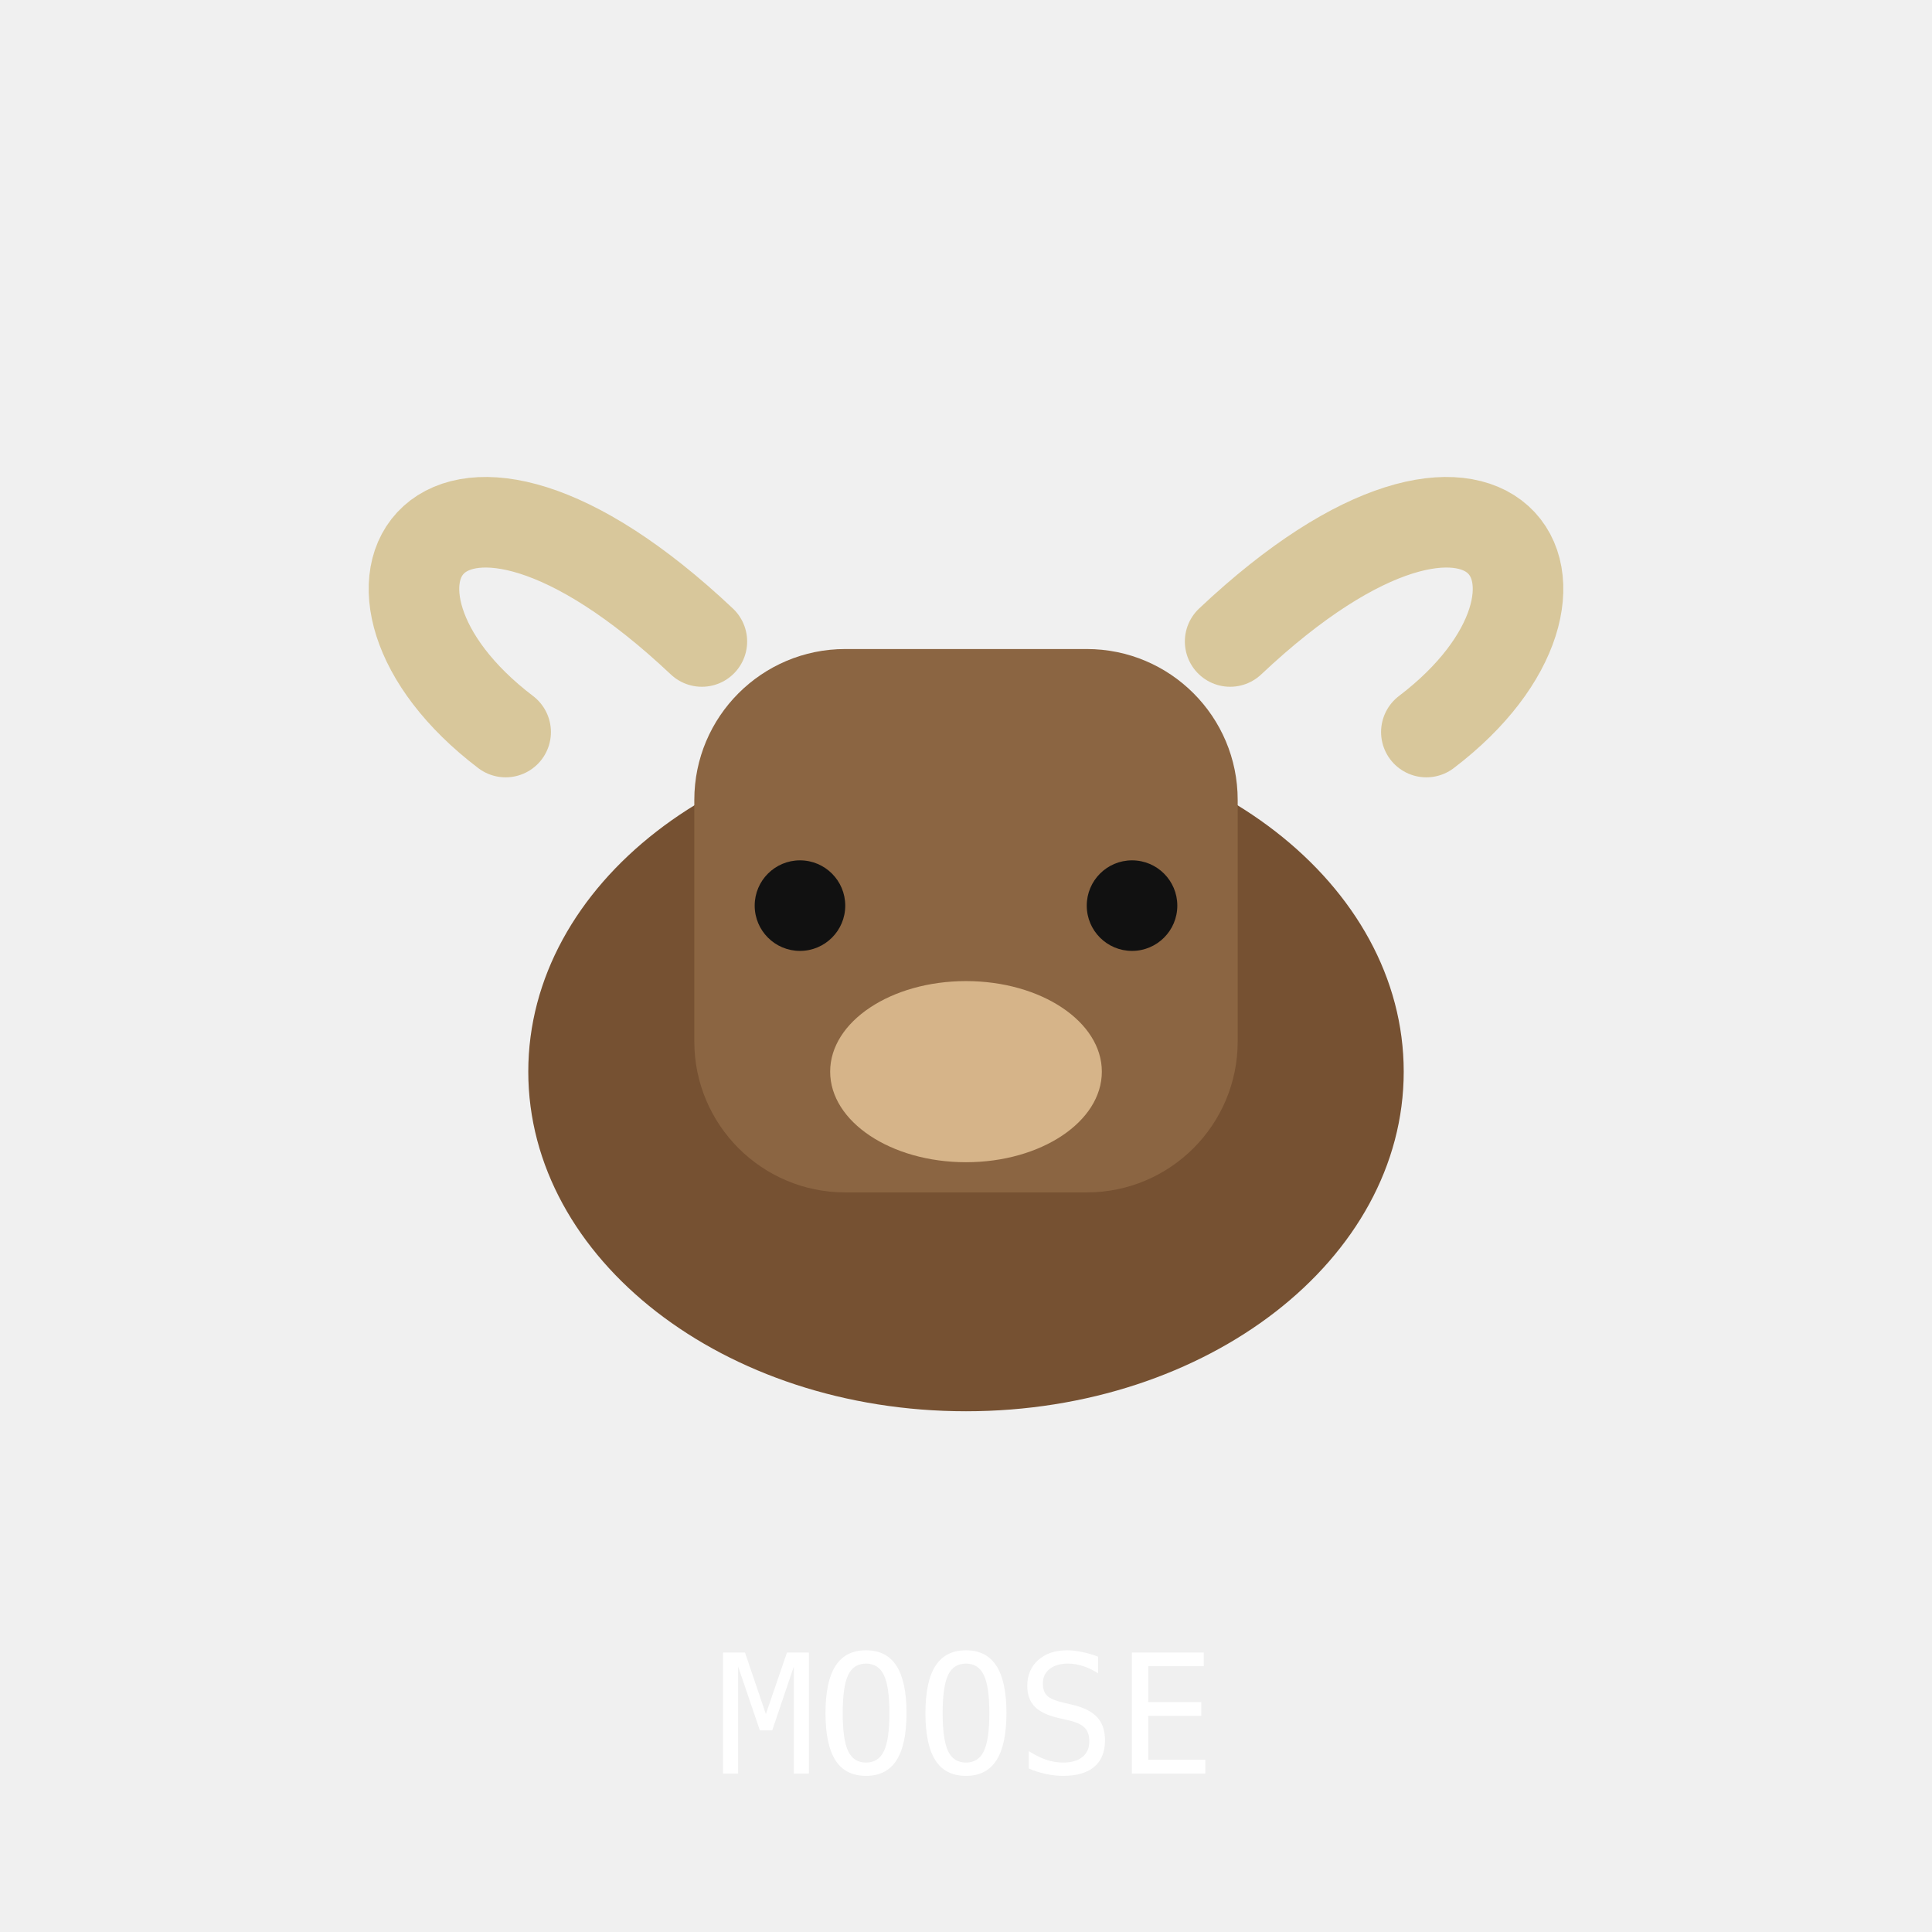
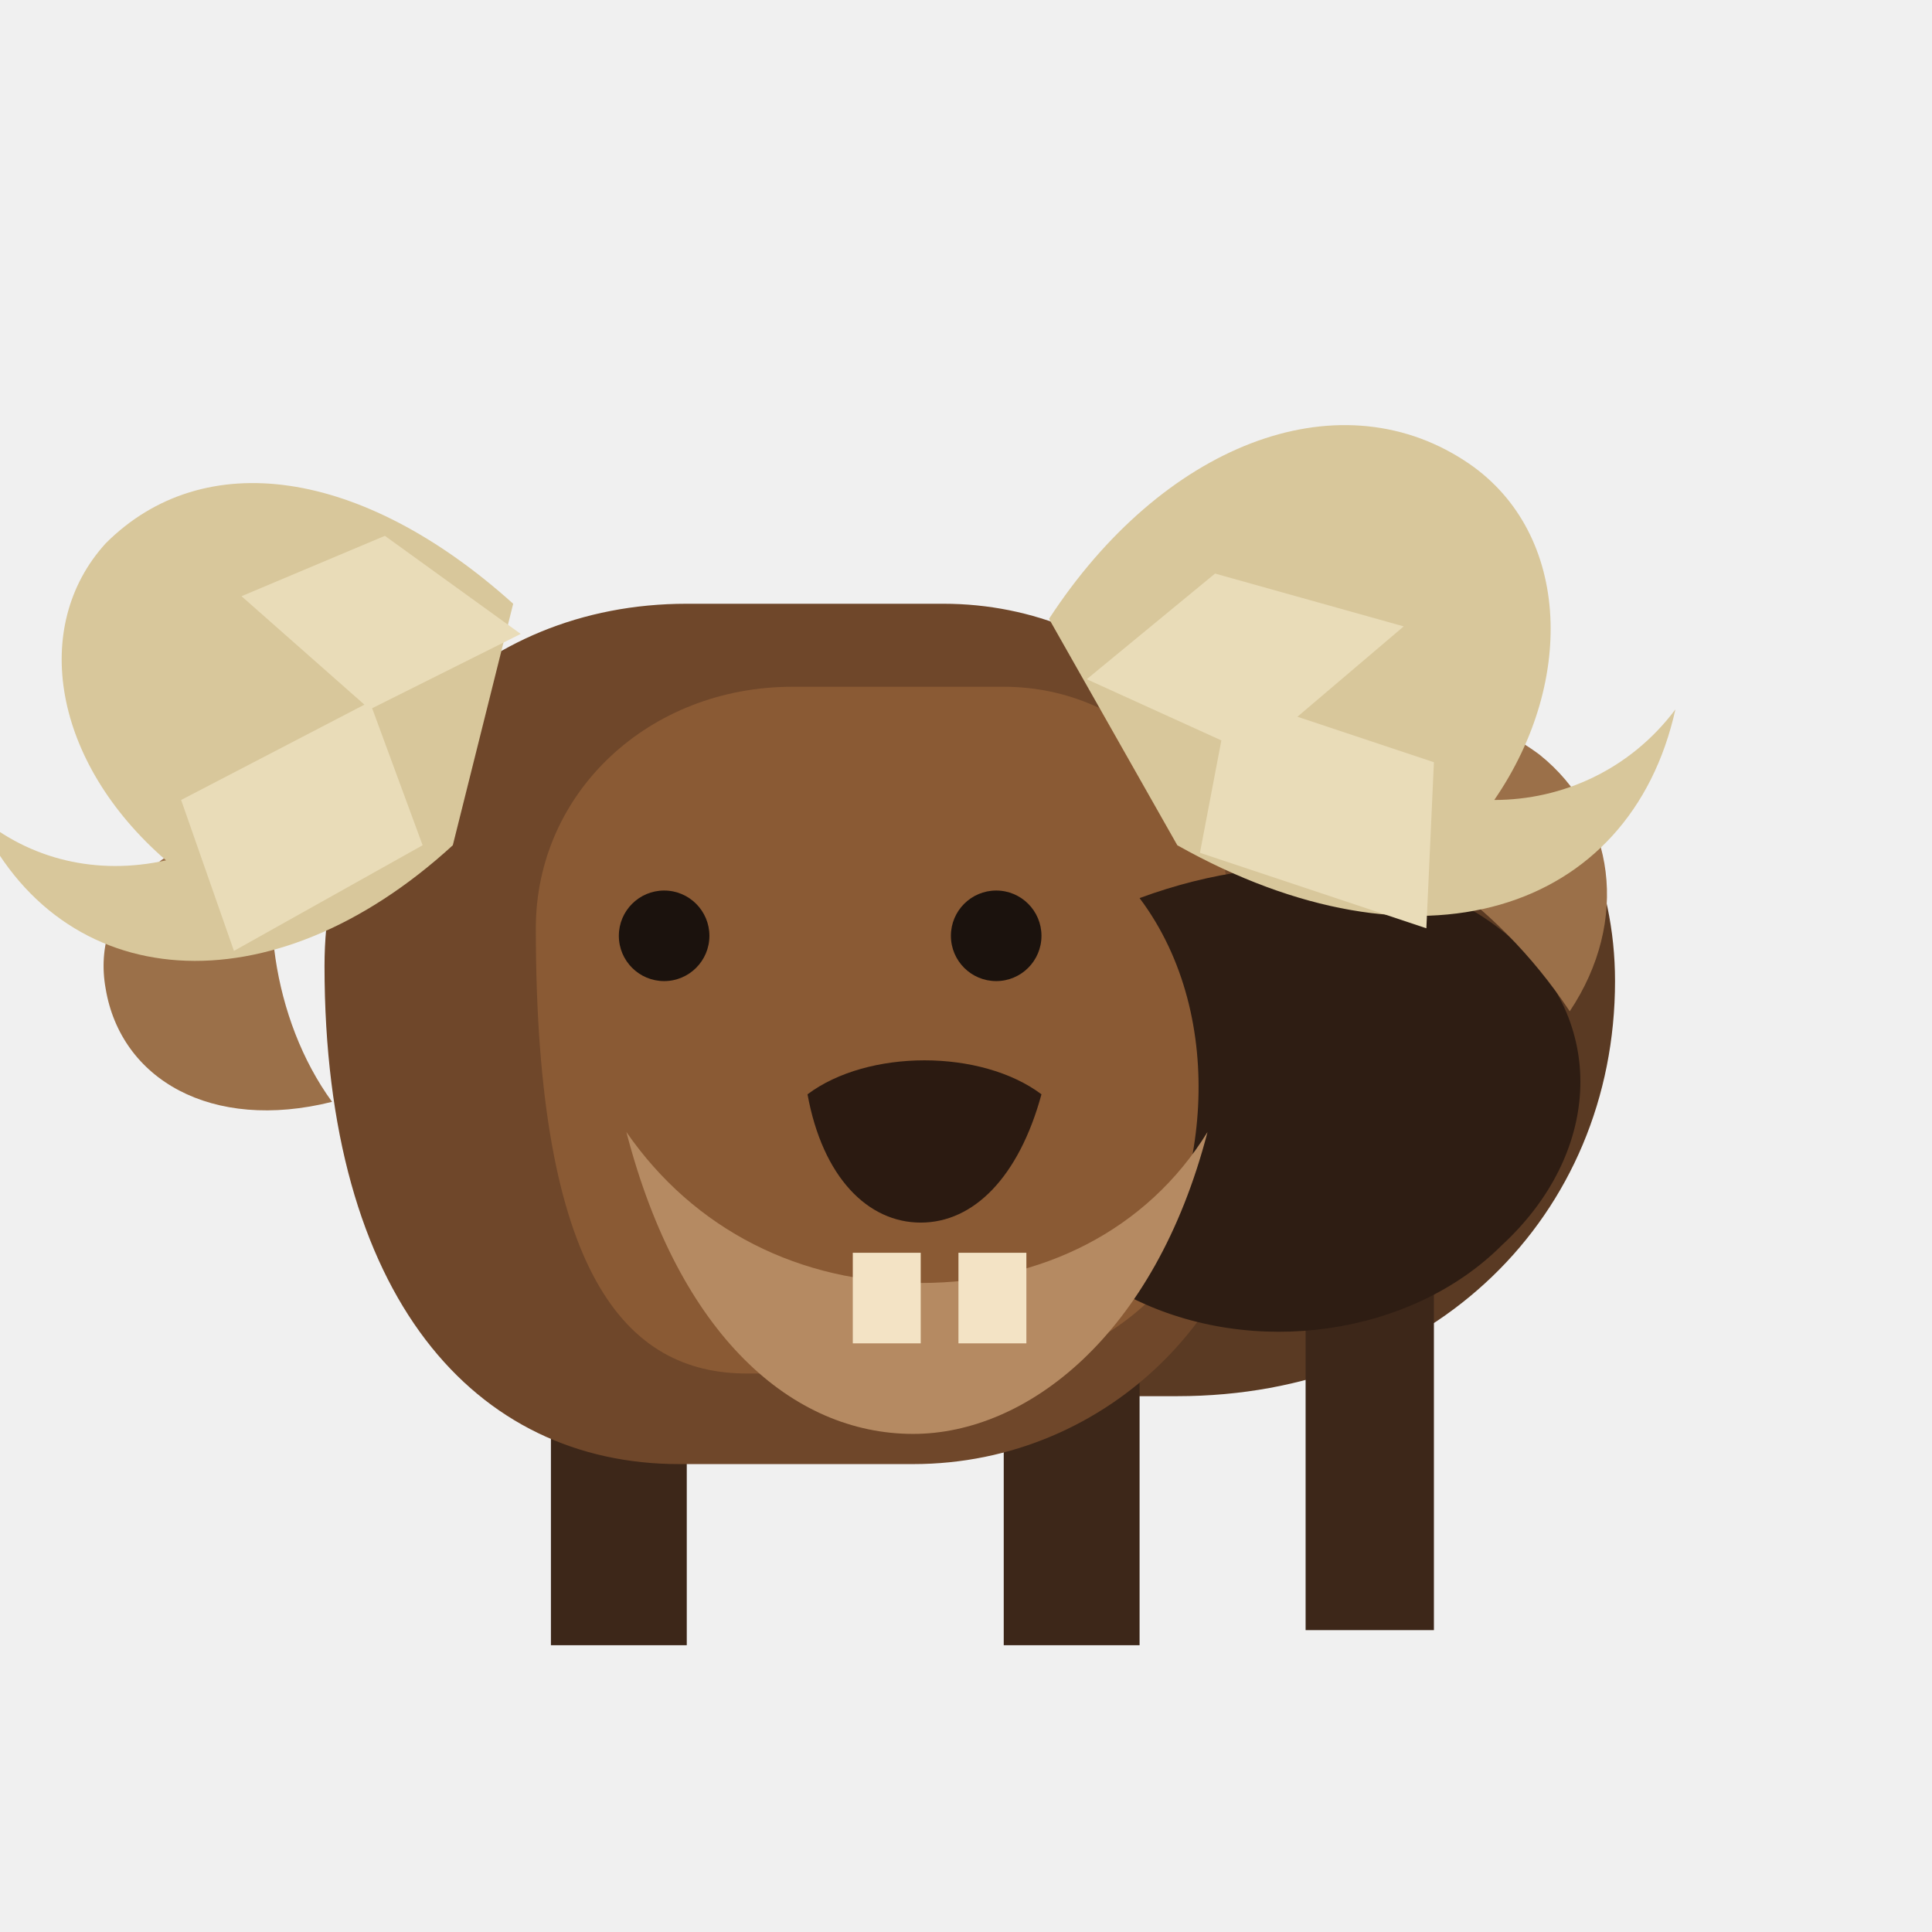
<svg xmlns="http://www.w3.org/2000/svg" width="256" height="256" viewBox="0 0 256 256">
  <rect width="256" height="256" fill="none" />
-   <ellipse cx="128" cy="142" rx="58" ry="45" fill="#765132" />
-   <rect x="92" y="86" width="72" height="72" rx="20" fill="#8b6542" />
-   <circle cx="106" cy="120" r="6" fill="#111111" />
-   <circle cx="150" cy="120" r="6" fill="#111111" />
-   <ellipse cx="128" cy="142" rx="18" ry="12" fill="#d6b489" />
-   <path d="M93 85 C58 52 42 78 67 97 M163 85 C198 52 214 78 189 97" stroke="#d8c79b" stroke-width="12" stroke-linecap="round" fill="none" />
-   <text x="128" y="235" text-anchor="middle" font-family="monospace" font-size="22" fill="#ffffff">MOOSE</text>
+   <path d="M52 143c0-35 31-60 78-60h34c28 0 50 20 50 47 0 31-24 55-58 55h-51c-32 0-53-17-53-42z" fill="#5a3a23" />
+   <path d="M73 176h18v42h-18zM133 178h18v40h-18zM173 169h17v47h-17z" fill="#3d2719" />
+   <path d="M43 128c0-27 20-48 48-48h34c24 0 43 19 43 43v24c0 26-21 47-47 47h-31c-27 0-47-22-47-66z" fill="#6f472a" />
+   <path d="M71 123c0-18 15-32 34-32h28c17 0 30 14 30 31v25c0 20-16 35-35 35h-29c-16 0-28-13-28-59z" fill="#8a5a34" />
+   <path d="M151 119c19-7 38-5 50 6 12 11 11 28-2 40-12 12-33 15-49 7 10-13 13-37 1-53z" fill="#2e1d13" />
+   <path d="M44 146c-16 4-28-3-30-15-2-11 7-21 24-23-4 11-2 27 6 38zM164 103c11-10 28-12 40-3 10 8 12 22 4 34-10-15-24-24-44-31z" fill="#9b7049" />
+   <path d="M68 80c-20-18-41-21-54-8-10 11-7 29 8 42-9 2-18 0-25-6 11 24 39 26 63 4l8-32zM139 82c15-23 38-32 55-21 14 9 15 29 4 45 9 0 18-4 24-12-6 27-34 36-66 18l-17-30z" fill="#d8c79b" />
+   <path d="M51 71l18 13-20 10-17-15zM161 76l-17 14 22 10 20-17zM24 106l25-13 7 19-25 14zM190 101l-27-9-4 21 30 10z" fill="#e9dcb8" />
+   <circle cx="88" cy="124" r="6" fill="#1b120d" />
+   <circle cx="132" cy="124" r="6" fill="#1b120d" />
+   <path d="M107 145c8-6 23-6 31 0-3 11-9 17-16 17-7 0-13-6-15-17z" fill="#2b1a11" />
+   <path d="M83 150c9 13 23 20 39 20s30-7 38-20c-7 27-24 40-39 40-16 0-31-13-38-40z" fill="#b58a62" />
+   <path d="M113 166h9v12h-9zM127 166h9v12h-9z" fill="#f3e3c5" />
</svg>
